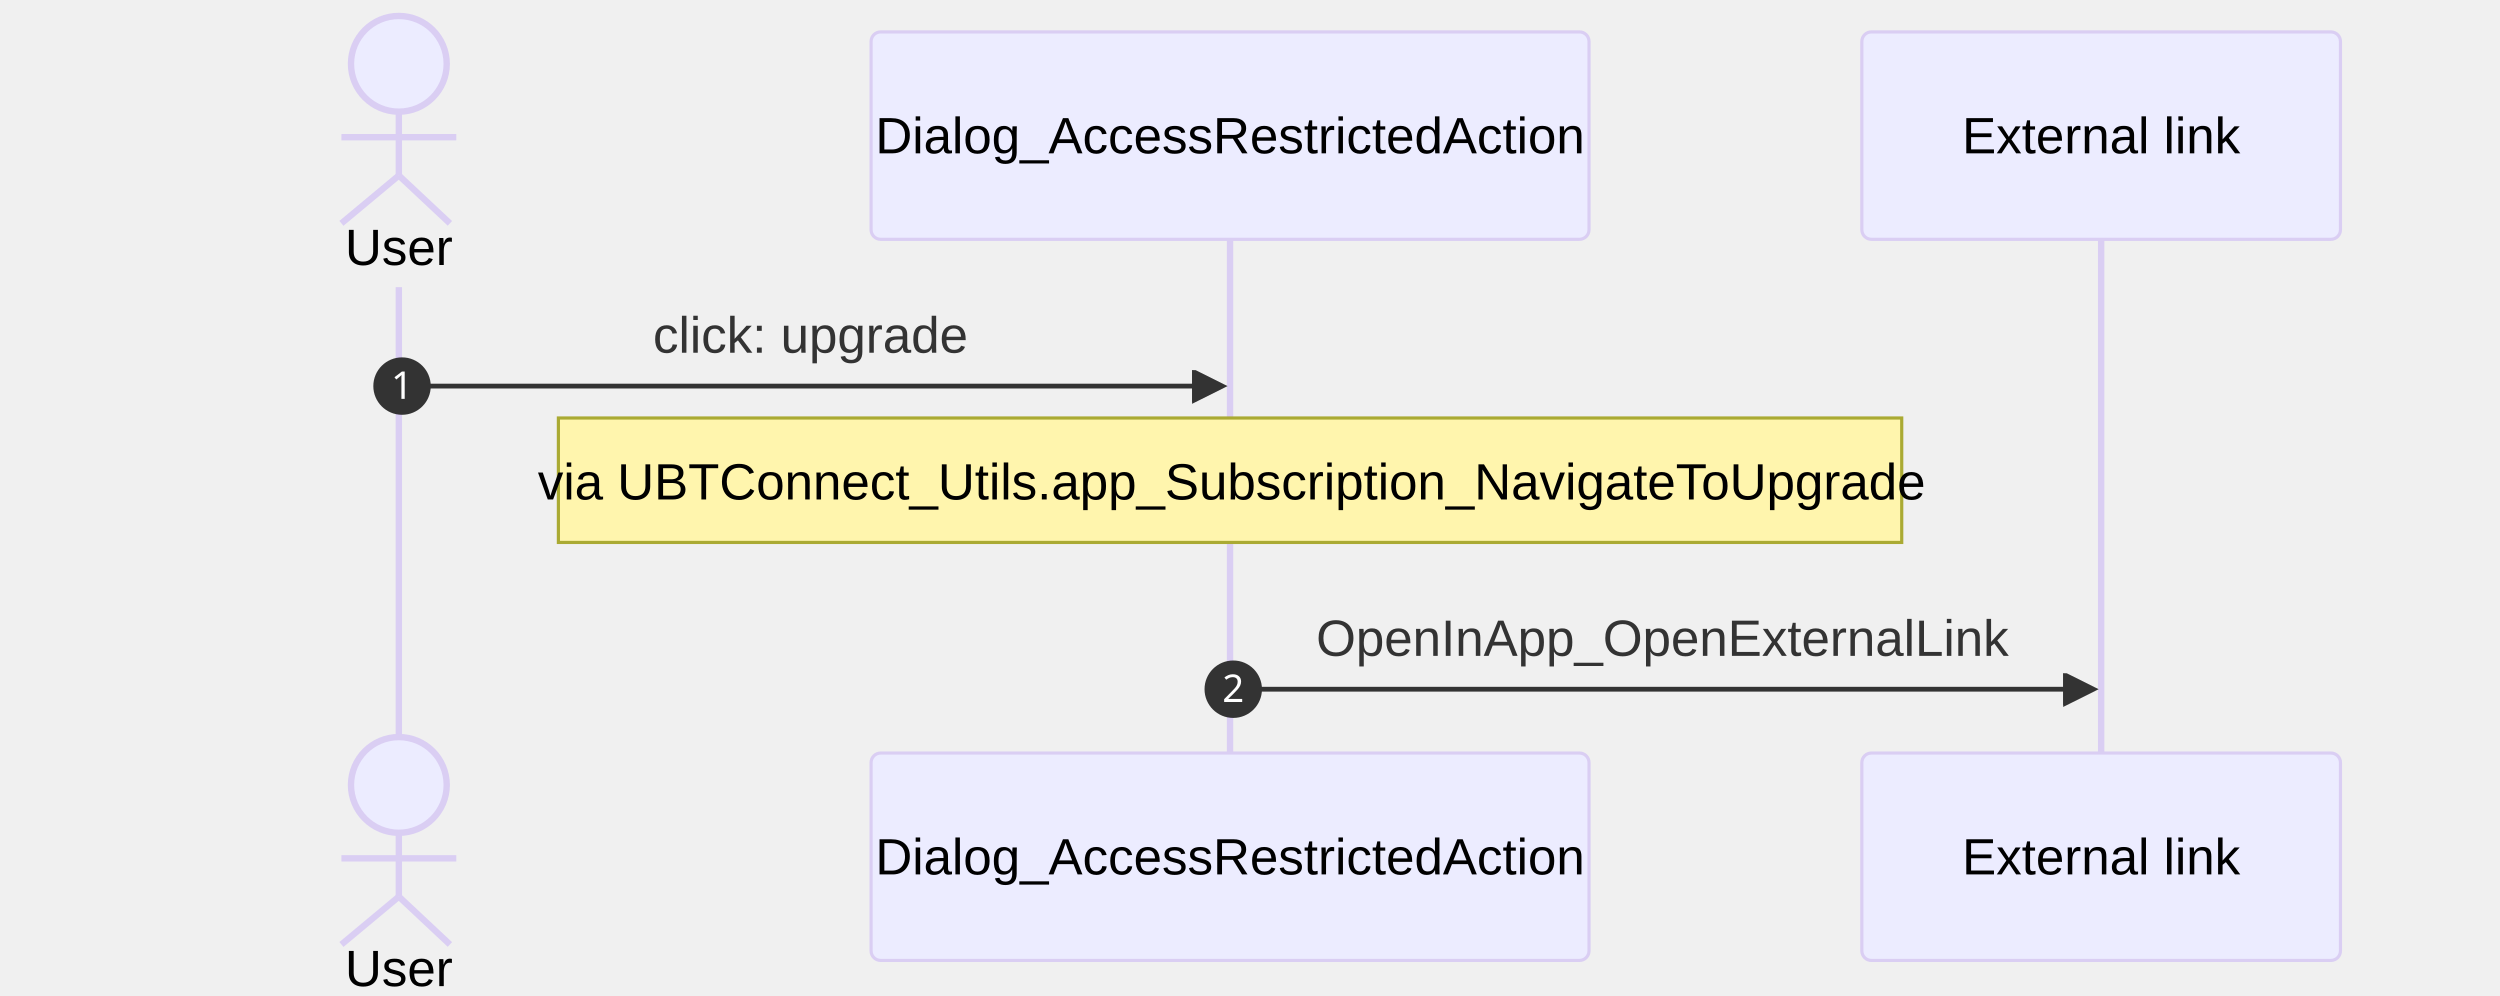
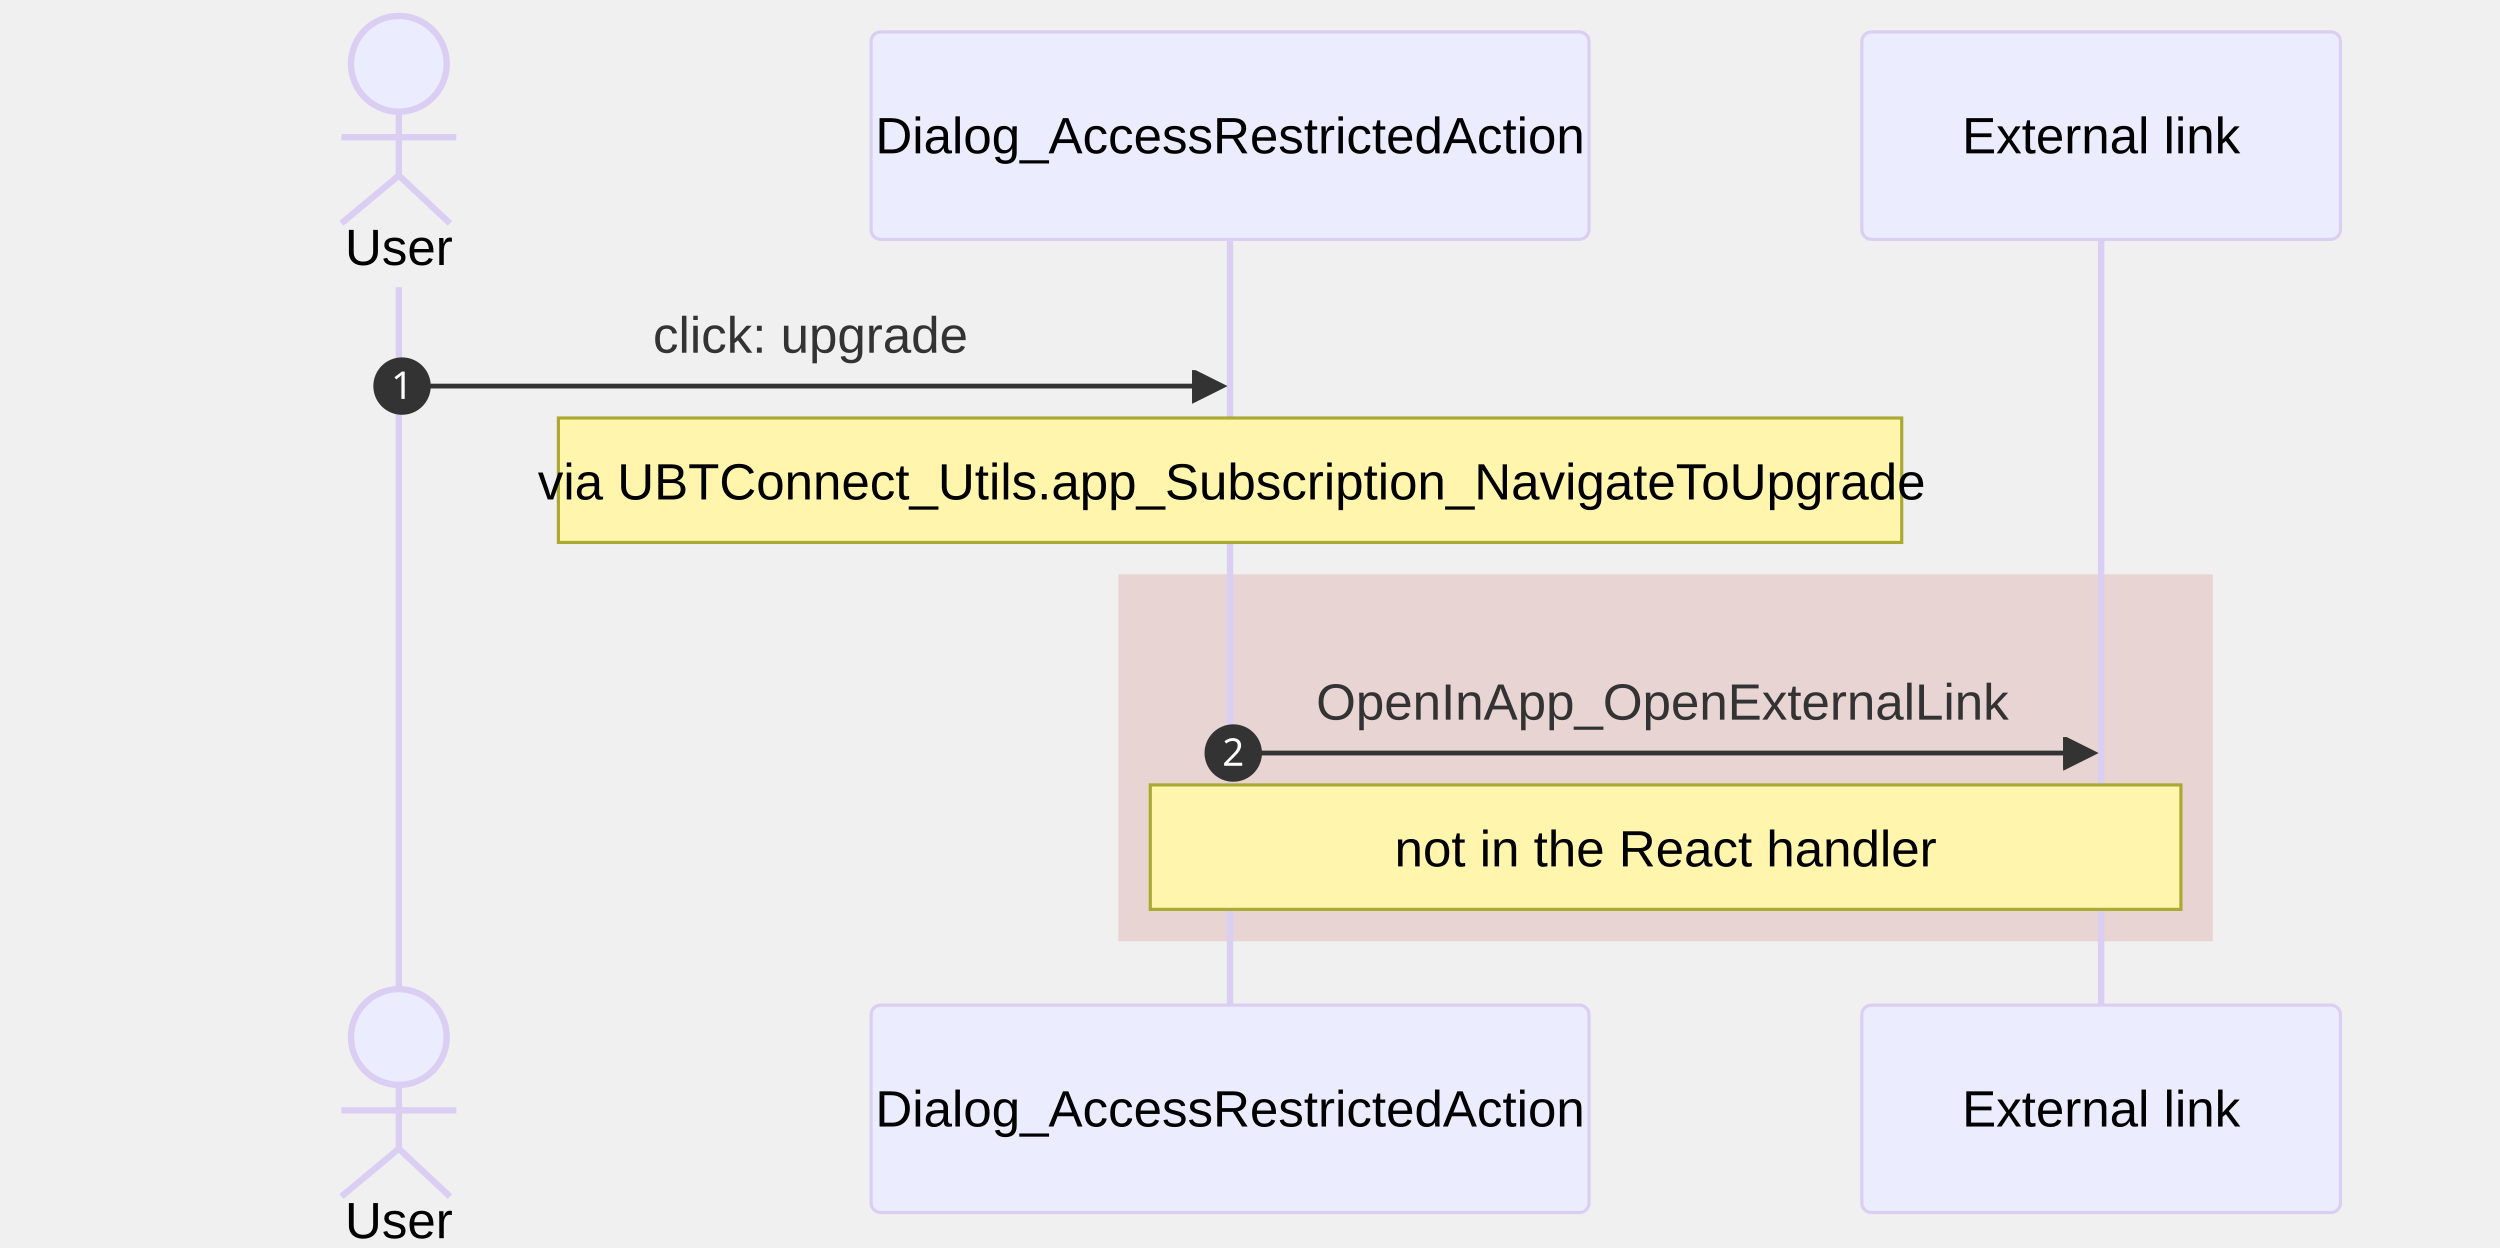
- <svg xmlns="http://www.w3.org/2000/svg" aria-roledescription="sequence" role="graphics-document document" viewBox="-50 -10 783.5 312" style="max-width: 783.5px;" width="100%" id="d">
+ <svg xmlns="http://www.w3.org/2000/svg" aria-roledescription="sequence" role="graphics-document document" viewBox="-50 -10 783.5 391" style="background-color: #ffffff; max-width: 783.5px;" width="100%" id="d2">
+   <rect class="rect" height="115" width="343" fill="rgba(192, 57, 43, 0.15)" y="170" x="300.5" />
  <g>
-     <rect class="actor actor-bottom" ry="3" rx="3" name="X" height="65" width="150" stroke="#666" fill="#eaeaea" y="226" x="533.5" />
-     <text style="text-anchor: middle; font-size: 16px; font-weight: 400;" class="actor" alignment-baseline="central" dominant-baseline="central" y="258.5" x="608.5">
+     <rect class="actor actor-bottom" ry="3" rx="3" name="X" height="65" width="150" stroke="#666" fill="#eaeaea" y="305" x="533.5" />
+     <text style="text-anchor: middle; font-size: 16px; font-weight: 400;" class="actor" alignment-baseline="central" dominant-baseline="central" y="337.5" x="608.5">
      <tspan dy="0" x="608.5">External link</tspan>
    </text>
  </g>
  <g>
-     <rect class="actor actor-bottom" ry="3" rx="3" name="B" height="65" width="225" stroke="#666" fill="#eaeaea" y="226" x="223" />
-     <text style="text-anchor: middle; font-size: 16px; font-weight: 400;" class="actor" alignment-baseline="central" dominant-baseline="central" y="258.5" x="335.5">
+     <rect class="actor actor-bottom" ry="3" rx="3" name="B" height="65" width="225" stroke="#666" fill="#eaeaea" y="305" x="223" />
+     <text style="text-anchor: middle; font-size: 16px; font-weight: 400;" class="actor" alignment-baseline="central" dominant-baseline="central" y="337.5" x="335.5">
      <tspan dy="0" x="335.5">Dialog_AccessRestrictedAction</tspan>
    </text>
  </g>
  <g>
-     <line stroke="#999" stroke-width="0.5px" class="200" y2="226" x2="608.5" y1="5" x1="608.5" id="actor2" />
+     <line stroke="#999" stroke-width="0.5px" class="200" y2="305" x2="608.5" y1="5" x1="608.5" id="actor2" />
    <g id="root-2">
      <rect class="actor actor-top" ry="3" rx="3" name="X" height="65" width="150" stroke="#666" fill="#eaeaea" y="0" x="533.5" />
      <text style="text-anchor: middle; font-size: 16px; font-weight: 400;" class="actor" alignment-baseline="central" dominant-baseline="central" y="32.5" x="608.5">
        <tspan dy="0" x="608.5">External link</tspan>
      </text>
    </g>
  </g>
  <g>
-     <line stroke="#999" stroke-width="0.5px" class="200" y2="226" x2="335.5" y1="5" x1="335.5" id="actor1" />
+     <line stroke="#999" stroke-width="0.5px" class="200" y2="305" x2="335.5" y1="5" x1="335.5" id="actor1" />
    <g id="root-1">
      <rect class="actor actor-top" ry="3" rx="3" name="B" height="65" width="225" stroke="#666" fill="#eaeaea" y="0" x="223" />
      <text style="text-anchor: middle; font-size: 16px; font-weight: 400;" class="actor" alignment-baseline="central" dominant-baseline="central" y="32.5" x="335.5">
        <tspan dy="0" x="335.5">Dialog_AccessRestrictedAction</tspan>
      </text>
    </g>
  </g>
-   <style>#d{font-family:"trebuchet ms",verdana,arial,sans-serif;font-size:16px;fill:#333;}#d .error-icon{fill:#552222;}#d .error-text{fill:#552222;stroke:#552222;}#d .edge-thickness-normal{stroke-width:2px;}#d .edge-thickness-thick{stroke-width:3.5px;}#d .edge-pattern-solid{stroke-dasharray:0;}#d .edge-pattern-dashed{stroke-dasharray:3;}#d .edge-pattern-dotted{stroke-dasharray:2;}#d .marker{fill:#333333;stroke:#333333;}#d .marker.cross{stroke:#333333;}#d svg{font-family:"trebuchet ms",verdana,arial,sans-serif;font-size:16px;}#d .actor{stroke:hsl(259.626, 59.777%, 87.902%);fill:#ECECFF;}#d text.actor&gt;tspan{fill:black;stroke:none;}#d .actor-line{stroke:grey;}#d .messageLine0{stroke-width:1.5;stroke-dasharray:none;stroke:#333;}#d .messageLine1{stroke-width:1.5;stroke-dasharray:2,2;stroke:#333;}#d #arrowhead path{fill:#333;stroke:#333;}#d .sequenceNumber{fill:white;}#d #sequencenumber{fill:#333;}#d #crosshead path{fill:#333;stroke:#333;}#d .messageText{fill:#333;stroke:none;}#d .labelBox{stroke:hsl(259.626, 59.777%, 87.902%);fill:#ECECFF;}#d .labelText,#d .labelText&gt;tspan{fill:black;stroke:none;}#d .loopText,#d .loopText&gt;tspan{fill:black;stroke:none;}#d .loopLine{stroke-width:2px;stroke-dasharray:2,2;stroke:hsl(259.626, 59.777%, 87.902%);fill:hsl(259.626, 59.777%, 87.902%);}#d .note{stroke:#aaaa33;fill:#fff5ad;}#d .noteText,#d .noteText&gt;tspan{fill:black;stroke:none;}#d .activation0{fill:#f4f4f4;stroke:#666;}#d .activation1{fill:#f4f4f4;stroke:#666;}#d .activation2{fill:#f4f4f4;stroke:#666;}#d .actorPopupMenu{position:absolute;}#d .actorPopupMenuPanel{position:absolute;fill:#ECECFF;box-shadow:0px 8px 16px 0px rgba(0,0,0,0.2);filter:drop-shadow(3px 5px 2px rgb(0 0 0 / 0.4));}#d .actor-man line{stroke:hsl(259.626, 59.777%, 87.902%);fill:#ECECFF;}#d .actor-man circle,#d line{stroke:hsl(259.626, 59.777%, 87.902%);fill:#ECECFF;stroke-width:2px;}#d :root{--mermaid-font-family:"trebuchet ms",verdana,arial,sans-serif;}</style>
+   <style>#d2{font-family:"trebuchet ms",verdana,arial,sans-serif;font-size:16px;fill:#333;}#d2 .error-icon{fill:#552222;}#d2 .error-text{fill:#552222;stroke:#552222;}#d2 .edge-thickness-normal{stroke-width:2px;}#d2 .edge-thickness-thick{stroke-width:3.5px;}#d2 .edge-pattern-solid{stroke-dasharray:0;}#d2 .edge-pattern-dashed{stroke-dasharray:3;}#d2 .edge-pattern-dotted{stroke-dasharray:2;}#d2 .marker{fill:#333333;stroke:#333333;}#d2 .marker.cross{stroke:#333333;}#d2 svg{font-family:"trebuchet ms",verdana,arial,sans-serif;font-size:16px;}#d2 .actor{stroke:hsl(259.626, 59.777%, 87.902%);fill:#ECECFF;}#d2 text.actor&gt;tspan{fill:black;stroke:none;}#d2 .actor-line{stroke:grey;}#d2 .messageLine0{stroke-width:1.5;stroke-dasharray:none;stroke:#333;}#d2 .messageLine1{stroke-width:1.5;stroke-dasharray:2,2;stroke:#333;}#d2 #arrowhead path{fill:#333;stroke:#333;}#d2 .sequenceNumber{fill:white;}#d2 #sequencenumber{fill:#333;}#d2 #crosshead path{fill:#333;stroke:#333;}#d2 .messageText{fill:#333;stroke:none;}#d2 .labelBox{stroke:hsl(259.626, 59.777%, 87.902%);fill:#ECECFF;}#d2 .labelText,#d2 .labelText&gt;tspan{fill:black;stroke:none;}#d2 .loopText,#d2 .loopText&gt;tspan{fill:black;stroke:none;}#d2 .loopLine{stroke-width:2px;stroke-dasharray:2,2;stroke:hsl(259.626, 59.777%, 87.902%);fill:hsl(259.626, 59.777%, 87.902%);}#d2 .note{stroke:#aaaa33;fill:#fff5ad;}#d2 .noteText,#d2 .noteText&gt;tspan{fill:black;stroke:none;}#d2 .activation0{fill:#f4f4f4;stroke:#666;}#d2 .activation1{fill:#f4f4f4;stroke:#666;}#d2 .activation2{fill:#f4f4f4;stroke:#666;}#d2 .actorPopupMenu{position:absolute;}#d2 .actorPopupMenuPanel{position:absolute;fill:#ECECFF;box-shadow:0px 8px 16px 0px rgba(0,0,0,0.2);filter:drop-shadow(3px 5px 2px rgb(0 0 0 / 0.4));}#d2 .actor-man line{stroke:hsl(259.626, 59.777%, 87.902%);fill:#ECECFF;}#d2 .actor-man circle,#d2 line{stroke:hsl(259.626, 59.777%, 87.902%);fill:#ECECFF;stroke-width:2px;}#d2 :root{--mermaid-font-family:"trebuchet ms",verdana,arial,sans-serif;}</style>
  <g />
  <defs>
    <symbol height="24" width="24" id="computer">
      <path d="M2 2v13h20v-13h-20zm18 11h-16v-9h16v9zm-10.228 6l.466-1h3.524l.467 1h-4.457zm14.228 3h-24l2-6h2.104l-1.33 4h18.45l-1.297-4h2.073l2 6zm-5-10h-14v-7h14v7z" transform="scale(.5)" />
    </symbol>
  </defs>
  <defs>
    <symbol clip-rule="evenodd" fill-rule="evenodd" id="database">
      <path d="M12.258.001l.256.004.255.005.253.008.251.01.249.012.247.015.246.016.242.019.241.02.239.023.236.024.233.027.231.028.229.031.225.032.223.034.22.036.217.038.214.04.211.041.208.043.205.045.201.046.198.048.194.05.191.051.187.053.183.054.18.056.175.057.172.059.168.06.163.061.16.063.155.064.15.066.074.033.073.033.071.034.07.034.069.035.068.035.067.035.066.035.064.036.064.036.062.036.06.036.06.037.058.037.058.037.055.038.055.038.053.038.052.038.051.039.05.039.048.039.047.039.045.04.044.04.043.04.041.04.04.041.039.041.037.041.036.041.034.041.033.042.032.042.03.042.029.042.027.042.026.043.024.043.023.043.021.043.02.043.018.044.017.043.015.044.013.044.012.044.011.045.009.044.007.045.006.045.004.045.002.045.001.045v17l-.001.045-.002.045-.004.045-.006.045-.007.045-.009.044-.011.045-.012.044-.013.044-.015.044-.017.043-.018.044-.02.043-.021.043-.023.043-.024.043-.026.043-.027.042-.029.042-.03.042-.032.042-.033.042-.034.041-.036.041-.037.041-.039.041-.04.041-.041.04-.043.04-.044.04-.045.04-.047.039-.048.039-.05.039-.051.039-.052.038-.053.038-.055.038-.055.038-.058.037-.058.037-.06.037-.06.036-.062.036-.064.036-.064.036-.066.035-.067.035-.068.035-.069.035-.07.034-.071.034-.073.033-.074.033-.15.066-.155.064-.16.063-.163.061-.168.06-.172.059-.175.057-.18.056-.183.054-.187.053-.191.051-.194.05-.198.048-.201.046-.205.045-.208.043-.211.041-.214.04-.217.038-.22.036-.223.034-.225.032-.229.031-.231.028-.233.027-.236.024-.239.023-.241.02-.242.019-.246.016-.247.015-.249.012-.251.01-.253.008-.255.005-.256.004-.258.001-.258-.001-.256-.004-.255-.005-.253-.008-.251-.01-.249-.012-.247-.015-.245-.016-.243-.019-.241-.02-.238-.023-.236-.024-.234-.027-.231-.028-.228-.031-.226-.032-.223-.034-.22-.036-.217-.038-.214-.04-.211-.041-.208-.043-.204-.045-.201-.046-.198-.048-.195-.05-.19-.051-.187-.053-.184-.054-.179-.056-.176-.057-.172-.059-.167-.06-.164-.061-.159-.063-.155-.064-.151-.066-.074-.033-.072-.033-.072-.034-.07-.034-.069-.035-.068-.035-.067-.035-.066-.035-.064-.036-.063-.036-.062-.036-.061-.036-.06-.037-.058-.037-.057-.037-.056-.038-.055-.038-.053-.038-.052-.038-.051-.039-.049-.039-.049-.039-.046-.039-.046-.04-.044-.04-.043-.04-.041-.04-.04-.041-.039-.041-.037-.041-.036-.041-.034-.041-.033-.042-.032-.042-.03-.042-.029-.042-.027-.042-.026-.043-.024-.043-.023-.043-.021-.043-.02-.043-.018-.044-.017-.043-.015-.044-.013-.044-.012-.044-.011-.045-.009-.044-.007-.045-.006-.045-.004-.045-.002-.045-.001-.045v-17l.001-.045.002-.045.004-.045.006-.045.007-.045.009-.044.011-.045.012-.044.013-.044.015-.044.017-.043.018-.044.02-.043.021-.043.023-.043.024-.043.026-.043.027-.042.029-.042.03-.042.032-.042.033-.042.034-.041.036-.041.037-.041.039-.041.04-.041.041-.04.043-.04.044-.04.046-.04.046-.039.049-.039.049-.039.051-.039.052-.038.053-.038.055-.038.056-.038.057-.037.058-.037.06-.037.061-.036.062-.036.063-.036.064-.036.066-.035.067-.035.068-.035.069-.035.07-.034.072-.034.072-.033.074-.033.151-.066.155-.064.159-.063.164-.061.167-.06.172-.059.176-.057.179-.056.184-.054.187-.053.19-.051.195-.05.198-.048.201-.046.204-.045.208-.043.211-.041.214-.04.217-.038.22-.036.223-.034.226-.032.228-.031.231-.028.234-.027.236-.024.238-.023.241-.02.243-.019.245-.016.247-.015.249-.012.251-.01.253-.008.255-.005.256-.004.258-.001.258.001zm-9.258 20.499v.01l.001.021.003.021.004.022.005.021.006.022.007.022.009.023.01.022.011.023.012.023.013.023.015.023.016.024.017.023.018.024.019.024.021.024.022.025.023.024.024.025.052.049.056.05.061.051.066.051.07.051.075.051.079.052.084.052.088.052.092.052.097.052.102.051.105.052.11.052.114.051.119.051.123.051.127.05.131.05.135.05.139.048.144.049.147.047.152.047.155.047.16.045.163.045.167.043.171.043.176.041.178.041.183.039.187.039.19.037.194.035.197.035.202.033.204.031.209.03.212.029.216.027.219.025.222.024.226.021.23.02.233.018.236.016.24.015.243.012.246.01.249.008.253.005.256.004.259.001.26-.001.257-.004.254-.005.25-.008.247-.011.244-.012.241-.014.237-.016.233-.018.231-.021.226-.021.224-.024.22-.026.216-.027.212-.028.21-.031.205-.031.202-.034.198-.034.194-.036.191-.037.187-.039.183-.04.179-.04.175-.042.172-.043.168-.044.163-.045.16-.046.155-.046.152-.047.148-.048.143-.049.139-.049.136-.05.131-.05.126-.05.123-.051.118-.052.114-.051.11-.052.106-.052.101-.052.096-.052.092-.052.088-.053.083-.051.079-.052.074-.052.07-.051.065-.051.06-.051.056-.05.051-.05.023-.024.023-.025.021-.024.02-.024.019-.024.018-.024.017-.024.015-.023.014-.024.013-.023.012-.023.01-.023.01-.022.008-.022.006-.022.006-.022.004-.022.004-.021.001-.021.001-.021v-4.127l-.077.055-.08.053-.083.054-.085.053-.087.052-.09.052-.093.051-.095.05-.097.05-.1.049-.102.049-.105.048-.106.047-.109.047-.111.046-.114.045-.115.045-.118.044-.12.043-.122.042-.124.042-.126.041-.128.04-.13.04-.132.038-.134.038-.135.037-.138.037-.139.035-.142.035-.143.034-.144.033-.147.032-.148.031-.15.03-.151.03-.153.029-.154.027-.156.027-.158.026-.159.025-.161.024-.162.023-.163.022-.165.021-.166.02-.167.019-.169.018-.169.017-.171.016-.173.015-.173.014-.175.013-.175.012-.177.011-.178.01-.179.008-.179.008-.181.006-.182.005-.182.004-.184.003-.184.002h-.37l-.184-.002-.184-.003-.182-.004-.182-.005-.181-.006-.179-.008-.179-.008-.178-.01-.176-.011-.176-.012-.175-.013-.173-.014-.172-.015-.171-.016-.17-.017-.169-.018-.167-.019-.166-.02-.165-.021-.163-.022-.162-.023-.161-.024-.159-.025-.157-.026-.156-.027-.155-.027-.153-.029-.151-.03-.15-.03-.148-.031-.146-.032-.145-.033-.143-.034-.141-.035-.14-.035-.137-.037-.136-.037-.134-.038-.132-.038-.13-.04-.128-.04-.126-.041-.124-.042-.122-.042-.12-.044-.117-.043-.116-.045-.113-.045-.112-.046-.109-.047-.106-.047-.105-.048-.102-.049-.1-.049-.097-.05-.095-.05-.093-.052-.09-.051-.087-.052-.085-.053-.083-.054-.08-.054-.077-.054v4.127zm0-5.654v.011l.001.021.003.021.004.021.005.022.006.022.007.022.009.022.01.022.011.023.012.023.013.023.015.024.016.023.017.024.018.024.019.024.021.024.022.024.023.025.024.024.052.05.056.05.061.05.066.051.07.051.075.052.079.051.084.052.088.052.092.052.097.052.102.052.105.052.11.051.114.051.119.052.123.05.127.051.131.05.135.049.139.049.144.048.147.048.152.047.155.046.16.045.163.045.167.044.171.042.176.042.178.04.183.04.187.038.19.037.194.036.197.034.202.033.204.032.209.03.212.028.216.027.219.025.222.024.226.022.23.02.233.018.236.016.24.014.243.012.246.01.249.008.253.006.256.003.259.001.26-.001.257-.003.254-.006.25-.008.247-.01.244-.012.241-.015.237-.016.233-.018.231-.02.226-.022.224-.024.22-.025.216-.027.212-.029.21-.03.205-.032.202-.033.198-.035.194-.036.191-.037.187-.039.183-.039.179-.041.175-.042.172-.043.168-.044.163-.045.16-.045.155-.047.152-.047.148-.048.143-.048.139-.05.136-.049.131-.05.126-.051.123-.051.118-.051.114-.052.11-.052.106-.052.101-.052.096-.052.092-.052.088-.052.083-.052.079-.052.074-.051.07-.052.065-.051.06-.05.056-.051.051-.049.023-.025.023-.024.021-.025.02-.024.019-.024.018-.024.017-.024.015-.023.014-.023.013-.024.012-.022.01-.023.01-.023.008-.022.006-.022.006-.022.004-.021.004-.022.001-.021.001-.021v-4.139l-.077.054-.08.054-.083.054-.085.052-.087.053-.09.051-.093.051-.095.051-.097.05-.1.049-.102.049-.105.048-.106.047-.109.047-.111.046-.114.045-.115.044-.118.044-.12.044-.122.042-.124.042-.126.041-.128.04-.13.039-.132.039-.134.038-.135.037-.138.036-.139.036-.142.035-.143.033-.144.033-.147.033-.148.031-.15.03-.151.03-.153.028-.154.028-.156.027-.158.026-.159.025-.161.024-.162.023-.163.022-.165.021-.166.02-.167.019-.169.018-.169.017-.171.016-.173.015-.173.014-.175.013-.175.012-.177.011-.178.009-.179.009-.179.007-.181.007-.182.005-.182.004-.184.003-.184.002h-.37l-.184-.002-.184-.003-.182-.004-.182-.005-.181-.007-.179-.007-.179-.009-.178-.009-.176-.011-.176-.012-.175-.013-.173-.014-.172-.015-.171-.016-.17-.017-.169-.018-.167-.019-.166-.02-.165-.021-.163-.022-.162-.023-.161-.024-.159-.025-.157-.026-.156-.027-.155-.028-.153-.028-.151-.03-.15-.03-.148-.031-.146-.033-.145-.033-.143-.033-.141-.035-.14-.036-.137-.036-.136-.037-.134-.038-.132-.039-.13-.039-.128-.04-.126-.041-.124-.042-.122-.043-.12-.043-.117-.044-.116-.044-.113-.046-.112-.046-.109-.046-.106-.047-.105-.048-.102-.049-.1-.049-.097-.05-.095-.051-.093-.051-.09-.051-.087-.053-.085-.052-.083-.054-.08-.054-.077-.054v4.139zm0-5.666v.011l.001.02.003.022.004.021.005.022.006.021.007.022.009.023.01.022.011.023.012.023.013.023.015.023.016.024.017.024.018.023.019.024.021.025.022.024.023.024.024.025.052.05.056.05.061.05.066.051.07.051.075.052.079.051.084.052.088.052.092.052.097.052.102.052.105.051.11.052.114.051.119.051.123.051.127.05.131.05.135.05.139.049.144.048.147.048.152.047.155.046.16.045.163.045.167.043.171.043.176.042.178.04.183.04.187.038.19.037.194.036.197.034.202.033.204.032.209.03.212.028.216.027.219.025.222.024.226.021.23.02.233.018.236.017.24.014.243.012.246.01.249.008.253.006.256.003.259.001.26-.001.257-.003.254-.006.25-.008.247-.01.244-.013.241-.014.237-.016.233-.018.231-.02.226-.022.224-.024.22-.025.216-.027.212-.029.21-.03.205-.032.202-.033.198-.035.194-.036.191-.037.187-.039.183-.039.179-.041.175-.042.172-.043.168-.044.163-.045.16-.045.155-.047.152-.047.148-.048.143-.049.139-.049.136-.049.131-.051.126-.05.123-.051.118-.052.114-.051.11-.052.106-.052.101-.052.096-.052.092-.052.088-.052.083-.052.079-.052.074-.052.07-.051.065-.051.06-.051.056-.05.051-.049.023-.025.023-.025.021-.024.02-.024.019-.024.018-.024.017-.024.015-.023.014-.024.013-.023.012-.023.01-.022.01-.023.008-.022.006-.022.006-.022.004-.022.004-.021.001-.021.001-.021v-4.153l-.077.054-.08.054-.083.053-.085.053-.087.053-.09.051-.093.051-.095.051-.097.05-.1.049-.102.048-.105.048-.106.048-.109.046-.111.046-.114.046-.115.044-.118.044-.12.043-.122.043-.124.042-.126.041-.128.04-.13.039-.132.039-.134.038-.135.037-.138.036-.139.036-.142.034-.143.034-.144.033-.147.032-.148.032-.15.03-.151.03-.153.028-.154.028-.156.027-.158.026-.159.024-.161.024-.162.023-.163.023-.165.021-.166.02-.167.019-.169.018-.169.017-.171.016-.173.015-.173.014-.175.013-.175.012-.177.01-.178.01-.179.009-.179.007-.181.006-.182.006-.182.004-.184.003-.184.001-.185.001-.185-.001-.184-.001-.184-.003-.182-.004-.182-.006-.181-.006-.179-.007-.179-.009-.178-.01-.176-.01-.176-.012-.175-.013-.173-.014-.172-.015-.171-.016-.17-.017-.169-.018-.167-.019-.166-.02-.165-.021-.163-.023-.162-.023-.161-.024-.159-.024-.157-.026-.156-.027-.155-.028-.153-.028-.151-.03-.15-.03-.148-.032-.146-.032-.145-.033-.143-.034-.141-.034-.14-.036-.137-.036-.136-.037-.134-.038-.132-.039-.13-.039-.128-.041-.126-.041-.124-.041-.122-.043-.12-.043-.117-.044-.116-.044-.113-.046-.112-.046-.109-.046-.106-.048-.105-.048-.102-.048-.1-.05-.097-.049-.095-.051-.093-.051-.09-.052-.087-.052-.085-.053-.083-.053-.08-.054-.077-.054v4.153zm8.74-8.179l-.257.004-.254.005-.25.008-.247.011-.244.012-.241.014-.237.016-.233.018-.231.021-.226.022-.224.023-.22.026-.216.027-.212.028-.21.031-.205.032-.202.033-.198.034-.194.036-.191.038-.187.038-.183.04-.179.041-.175.042-.172.043-.168.043-.163.045-.16.046-.155.046-.152.048-.148.048-.143.048-.139.049-.136.05-.131.05-.126.051-.123.051-.118.051-.114.052-.11.052-.106.052-.101.052-.096.052-.092.052-.088.052-.083.052-.079.052-.074.051-.07.052-.065.051-.06.05-.056.05-.051.05-.023.025-.023.024-.021.024-.02.025-.019.024-.018.024-.017.023-.015.024-.014.023-.013.023-.012.023-.01.023-.01.022-.008.022-.006.023-.006.021-.004.022-.004.021-.001.021-.001.021.001.021.001.021.004.021.004.022.006.021.006.023.008.022.01.022.01.023.012.023.013.023.014.023.015.024.017.023.018.024.019.024.02.025.021.024.023.024.023.025.051.05.056.05.06.05.065.051.07.052.074.051.079.052.083.052.088.052.092.052.096.052.101.052.106.052.11.052.114.052.118.051.123.051.126.051.131.05.136.05.139.049.143.048.148.048.152.048.155.046.16.046.163.045.168.043.172.043.175.042.179.041.183.04.187.038.191.038.194.036.198.034.202.033.205.032.21.031.212.028.216.027.22.026.224.023.226.022.231.021.233.018.237.016.241.014.244.012.247.011.25.008.254.005.257.004.26.001.26-.001.257-.004.254-.005.25-.008.247-.011.244-.012.241-.014.237-.016.233-.018.231-.021.226-.022.224-.023.22-.026.216-.027.212-.028.21-.031.205-.032.202-.033.198-.034.194-.036.191-.038.187-.038.183-.04.179-.041.175-.042.172-.043.168-.043.163-.045.16-.046.155-.046.152-.048.148-.048.143-.048.139-.049.136-.05.131-.05.126-.051.123-.051.118-.051.114-.052.11-.052.106-.052.101-.052.096-.052.092-.052.088-.052.083-.052.079-.052.074-.051.07-.052.065-.051.06-.05.056-.05.051-.05.023-.025.023-.024.021-.024.02-.025.019-.024.018-.024.017-.023.015-.024.014-.023.013-.023.012-.023.01-.023.01-.022.008-.022.006-.023.006-.021.004-.022.004-.021.001-.021.001-.021-.001-.021-.001-.021-.004-.021-.004-.022-.006-.021-.006-.023-.008-.022-.01-.022-.01-.023-.012-.023-.013-.023-.014-.023-.015-.024-.017-.023-.018-.024-.019-.024-.02-.025-.021-.024-.023-.024-.023-.025-.051-.05-.056-.05-.06-.05-.065-.051-.07-.052-.074-.051-.079-.052-.083-.052-.088-.052-.092-.052-.096-.052-.101-.052-.106-.052-.11-.052-.114-.052-.118-.051-.123-.051-.126-.051-.131-.05-.136-.05-.139-.049-.143-.048-.148-.048-.152-.048-.155-.046-.16-.046-.163-.045-.168-.043-.172-.043-.175-.042-.179-.041-.183-.04-.187-.038-.191-.038-.194-.036-.198-.034-.202-.033-.205-.032-.21-.031-.212-.028-.216-.027-.22-.026-.224-.023-.226-.022-.231-.021-.233-.018-.237-.016-.241-.014-.244-.012-.247-.011-.25-.008-.254-.005-.257-.004-.26-.001-.26.001z" transform="scale(.5)" />
    </symbol>
  </defs>
  <defs>
    <symbol height="24" width="24" id="clock">
      <path d="M12 2c5.514 0 10 4.486 10 10s-4.486 10-10 10-10-4.486-10-10 4.486-10 10-10zm0-2c-6.627 0-12 5.373-12 12s5.373 12 12 12 12-5.373 12-12-5.373-12-12-12zm5.848 12.459c.202.038.202.333.001.372-1.907.361-6.045 1.111-6.547 1.111-.719 0-1.301-.582-1.301-1.301 0-.512.77-5.447 1.125-7.445.034-.192.312-.181.343.014l.985 6.238 5.394 1.011z" transform="scale(.5)" />
    </symbol>
  </defs>
  <defs>
    <marker orient="auto" markerHeight="12" markerWidth="12" markerUnits="userSpaceOnUse" refY="5" refX="7.9" id="arrowhead">
      <path d="M 0 0 L 10 5 L 0 10 z" />
    </marker>
  </defs>
  <defs>
    <marker refY="4.5" refX="4" orient="auto" markerHeight="8" markerWidth="15" id="crosshead">
      <path style="stroke-dasharray: 0, 0;" d="M 1,2 L 6,7 M 6,2 L 1,7" stroke-width="1pt" stroke="#000000" fill="none" />
    </marker>
  </defs>
  <defs>
    <marker orient="auto" markerHeight="28" markerWidth="20" refY="7" refX="15.5" id="filled-head">
      <path d="M 18,7 L9,13 L14,7 L9,1 Z" />
    </marker>
  </defs>
  <defs>
    <marker orient="auto" markerHeight="40" markerWidth="60" refY="15" refX="15" id="sequencenumber">
      <circle r="6" cy="15" cx="15" />
    </marker>
  </defs>
  <g>
    <rect class="note" ry="0" rx="0" height="39" width="421" stroke="#666" fill="#EDF2AE" y="121" x="125" />
    <text style="font-size: 16px; font-weight: 400;" dy="1em" class="noteText" alignment-baseline="middle" dominant-baseline="middle" text-anchor="middle" y="126" x="336">
      <tspan x="336">via UBTConnect_Utils.app_Subscription_NavigateToUpgrade</tspan>
    </text>
  </g>
-   <line stroke="#999" stroke-width="0.5px" class="200" y2="226" x2="75" y1="80" x1="75" id="actor0" />
+   <g>
+     <rect class="note" ry="0" rx="0" height="39" width="323" stroke="#666" fill="#EDF2AE" y="236" x="310.5" />
+     <text style="font-size: 16px; font-weight: 400;" dy="1em" class="noteText" alignment-baseline="middle" dominant-baseline="middle" text-anchor="middle" y="241" x="472">
+       <tspan x="472">not in the React handler</tspan>
+     </text>
+   </g>
+   <line stroke="#999" stroke-width="0.5px" class="200" y2="305" x2="75" y1="80" x1="75" id="actor0" />
  <g name="U" class="actor-man actor-top">
    <line y2="45" x2="75" y1="25" x1="75" id="actor-man-torso0" />
    <line y2="33" x2="93" y1="33" x1="57" id="actor-man-arms0" />
    <line y2="45" x2="75" y1="60" x1="57" />
    <line y2="60" x2="91" y1="45" x1="75" />
    <circle height="65" width="150" r="15" cy="10" cx="75" />
    <text style="text-anchor: middle; font-size: 16px; font-weight: 400;" class="actor" alignment-baseline="central" dominant-baseline="central" y="67.5" x="75">
      <tspan dy="0" x="75">User</tspan>
    </text>
  </g>
  <text style="font-size: 16px; font-weight: 400;" dy="1em" class="messageText" alignment-baseline="middle" dominant-baseline="middle" text-anchor="middle" y="80" x="204">click: upgrade</text>
  <line style="fill: none;" marker-start="url(#sequencenumber)" marker-end="url(#arrowhead)" stroke="none" stroke-width="2" class="messageLine0" y2="111" x2="331.5" y1="111" x1="76" />
  <text class="sequenceNumber" text-anchor="middle" font-size="12px" font-family="sans-serif" y="115" x="76">1</text>
-   <text style="font-size: 16px; font-weight: 400;" dy="1em" class="messageText" alignment-baseline="middle" dominant-baseline="middle" text-anchor="middle" y="175" x="471">OpenInApp_OpenExternalLink</text>
-   <line style="fill: none;" marker-start="url(#sequencenumber)" marker-end="url(#arrowhead)" stroke="none" stroke-width="2" class="messageLine0" y2="206" x2="604.5" y1="206" x1="336.5" />
-   <text class="sequenceNumber" text-anchor="middle" font-size="12px" font-family="sans-serif" y="210" x="336.5">2</text>
+   <text style="font-size: 16px; font-weight: 400;" dy="1em" class="messageText" alignment-baseline="middle" dominant-baseline="middle" text-anchor="middle" y="195" x="471">OpenInApp_OpenExternalLink</text>
+   <line style="fill: none;" marker-start="url(#sequencenumber)" marker-end="url(#arrowhead)" stroke="none" stroke-width="2" class="messageLine0" y2="226" x2="604.5" y1="226" x1="336.5" />
+   <text class="sequenceNumber" text-anchor="middle" font-size="12px" font-family="sans-serif" y="230" x="336.5">2</text>
  <g name="U" class="actor-man actor-bottom">
-     <line y2="271" x2="75" y1="251" x1="75" id="actor-man-torso2" />
-     <line y2="259" x2="93" y1="259" x1="57" id="actor-man-arms2" />
-     <line y2="271" x2="75" y1="286" x1="57" />
-     <line y2="286" x2="91" y1="271" x1="75" />
-     <circle height="65" width="150" r="15" cy="236" cx="75" />
-     <text style="text-anchor: middle; font-size: 16px; font-weight: 400;" class="actor" alignment-baseline="central" dominant-baseline="central" y="293.5" x="75">
+     <line y2="350" x2="75" y1="330" x1="75" id="actor-man-torso2" />
+     <line y2="338" x2="93" y1="338" x1="57" id="actor-man-arms2" />
+     <line y2="350" x2="75" y1="365" x1="57" />
+     <line y2="365" x2="91" y1="350" x1="75" />
+     <circle height="65" width="150" r="15" cy="315" cx="75" />
+     <text style="text-anchor: middle; font-size: 16px; font-weight: 400;" class="actor" alignment-baseline="central" dominant-baseline="central" y="372.5" x="75">
      <tspan dy="0" x="75">User</tspan>
    </text>
  </g>
</svg>
